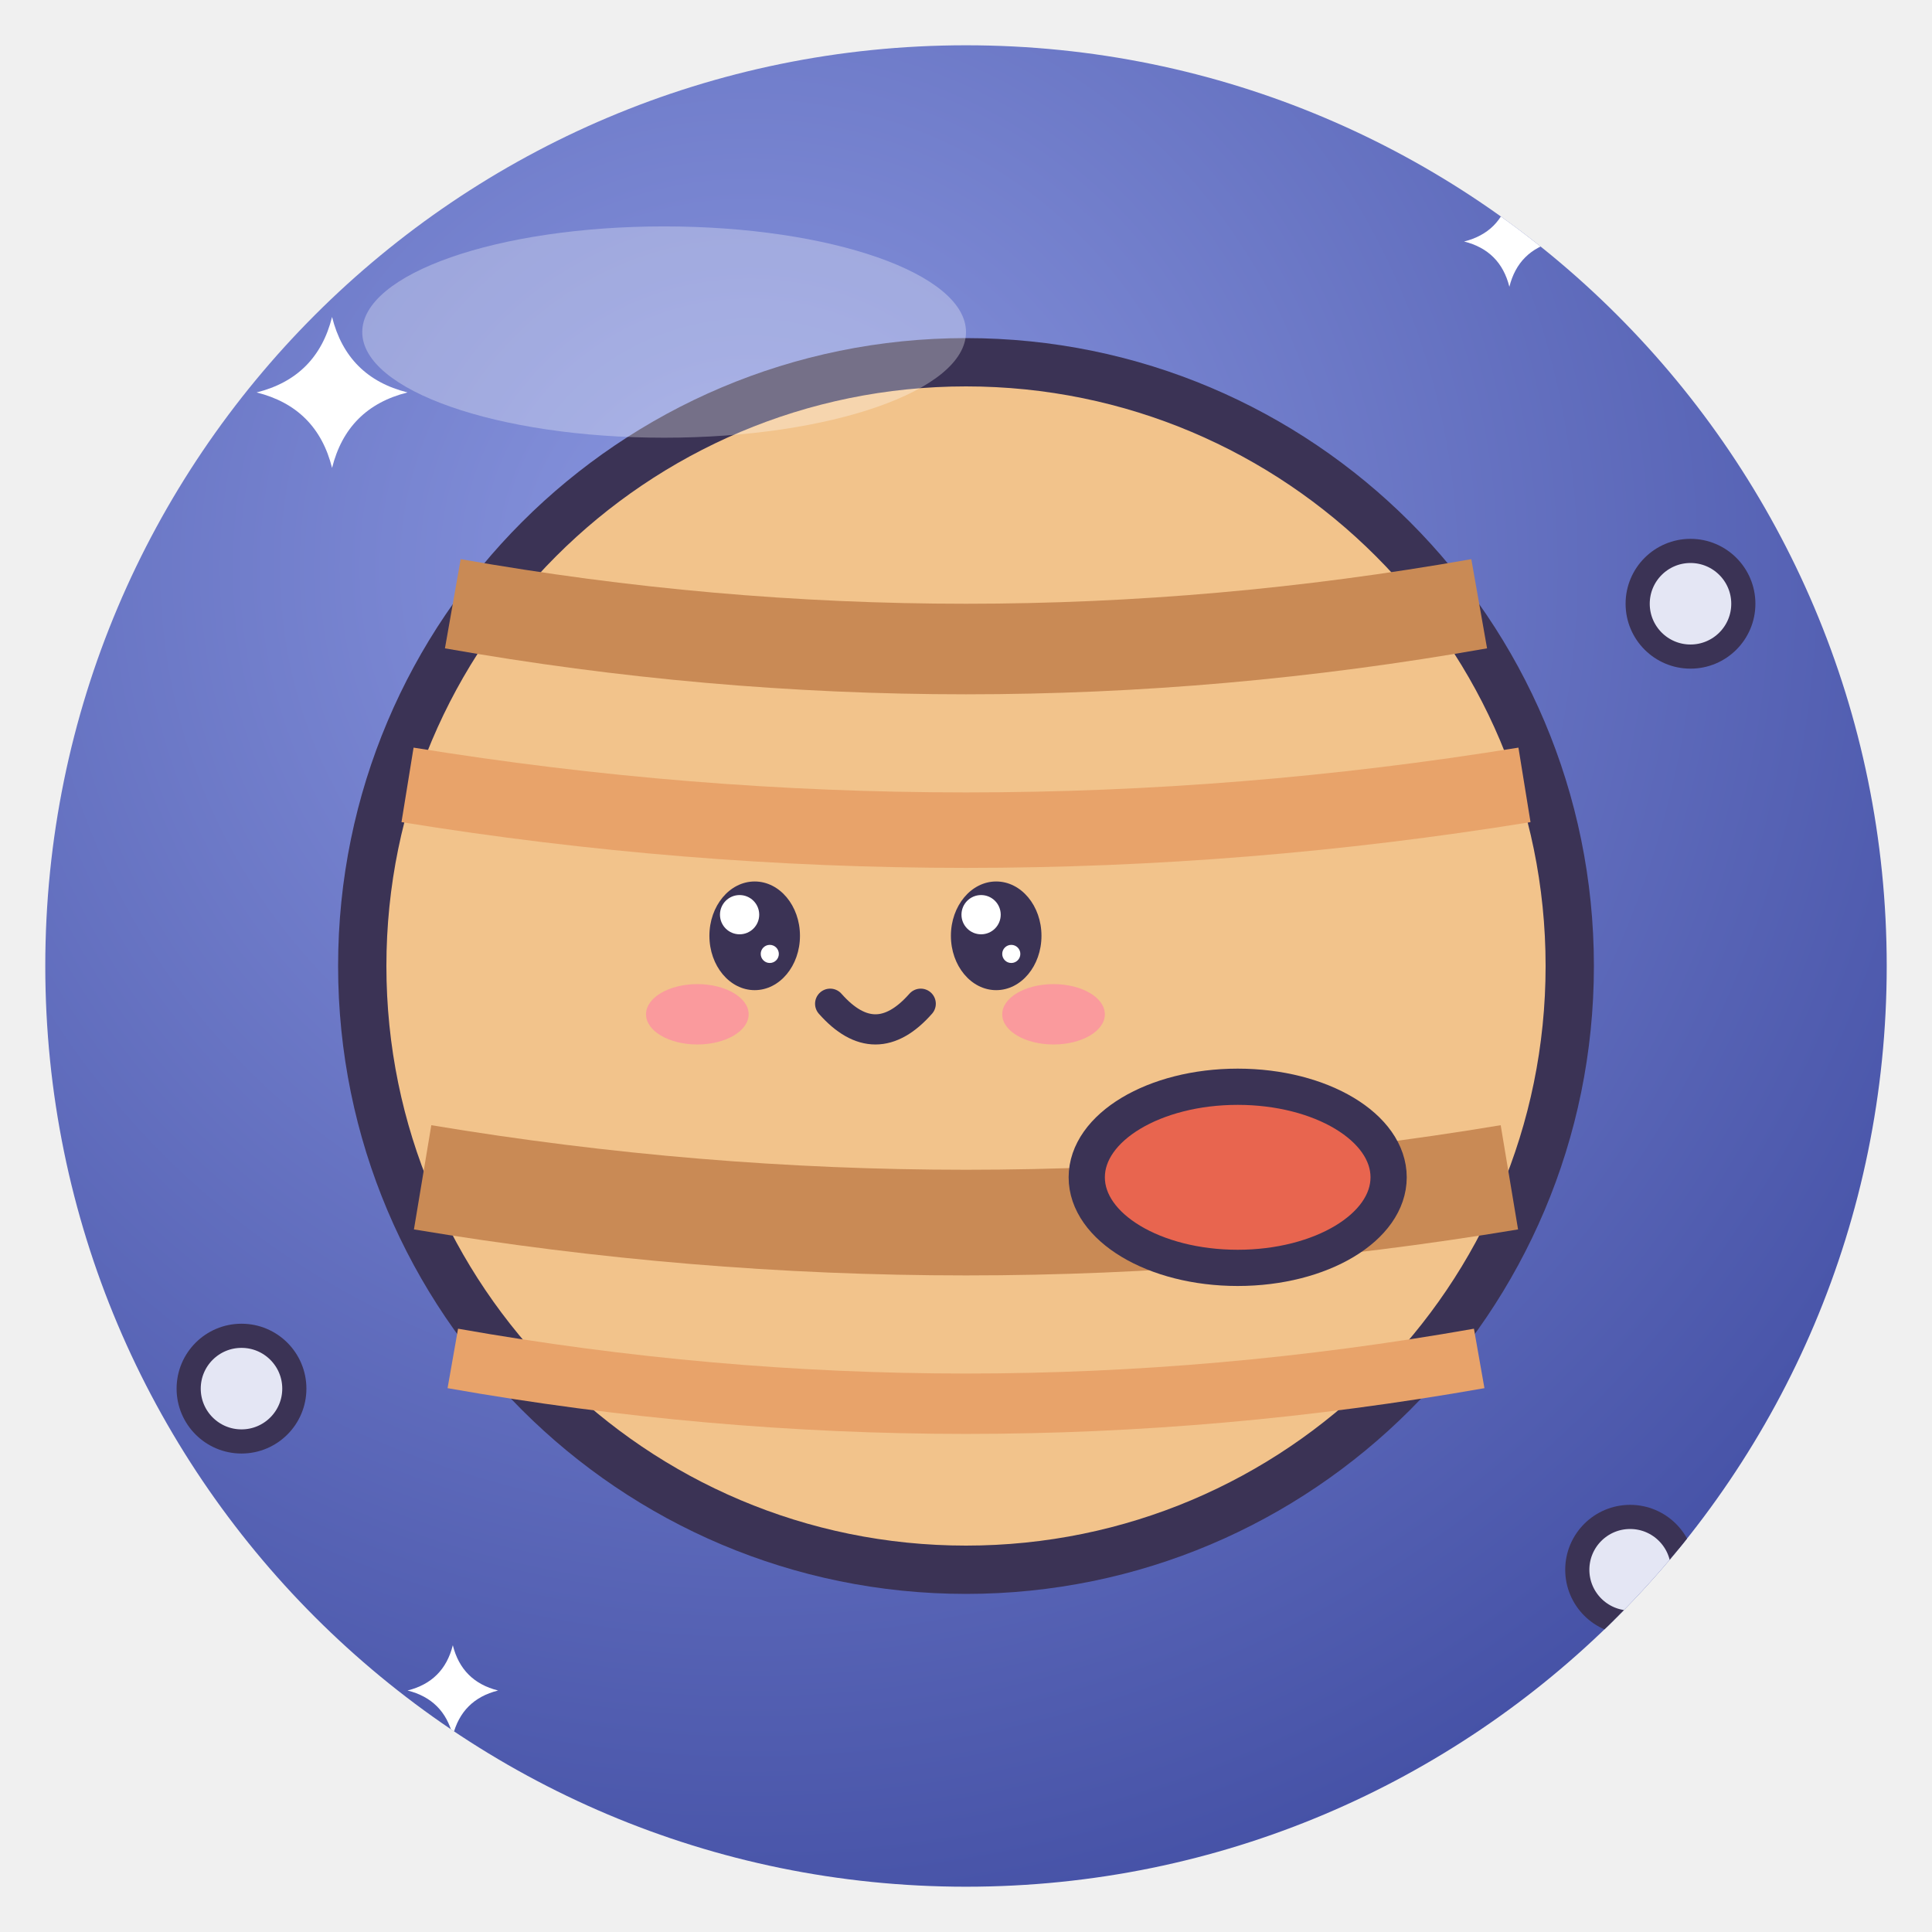
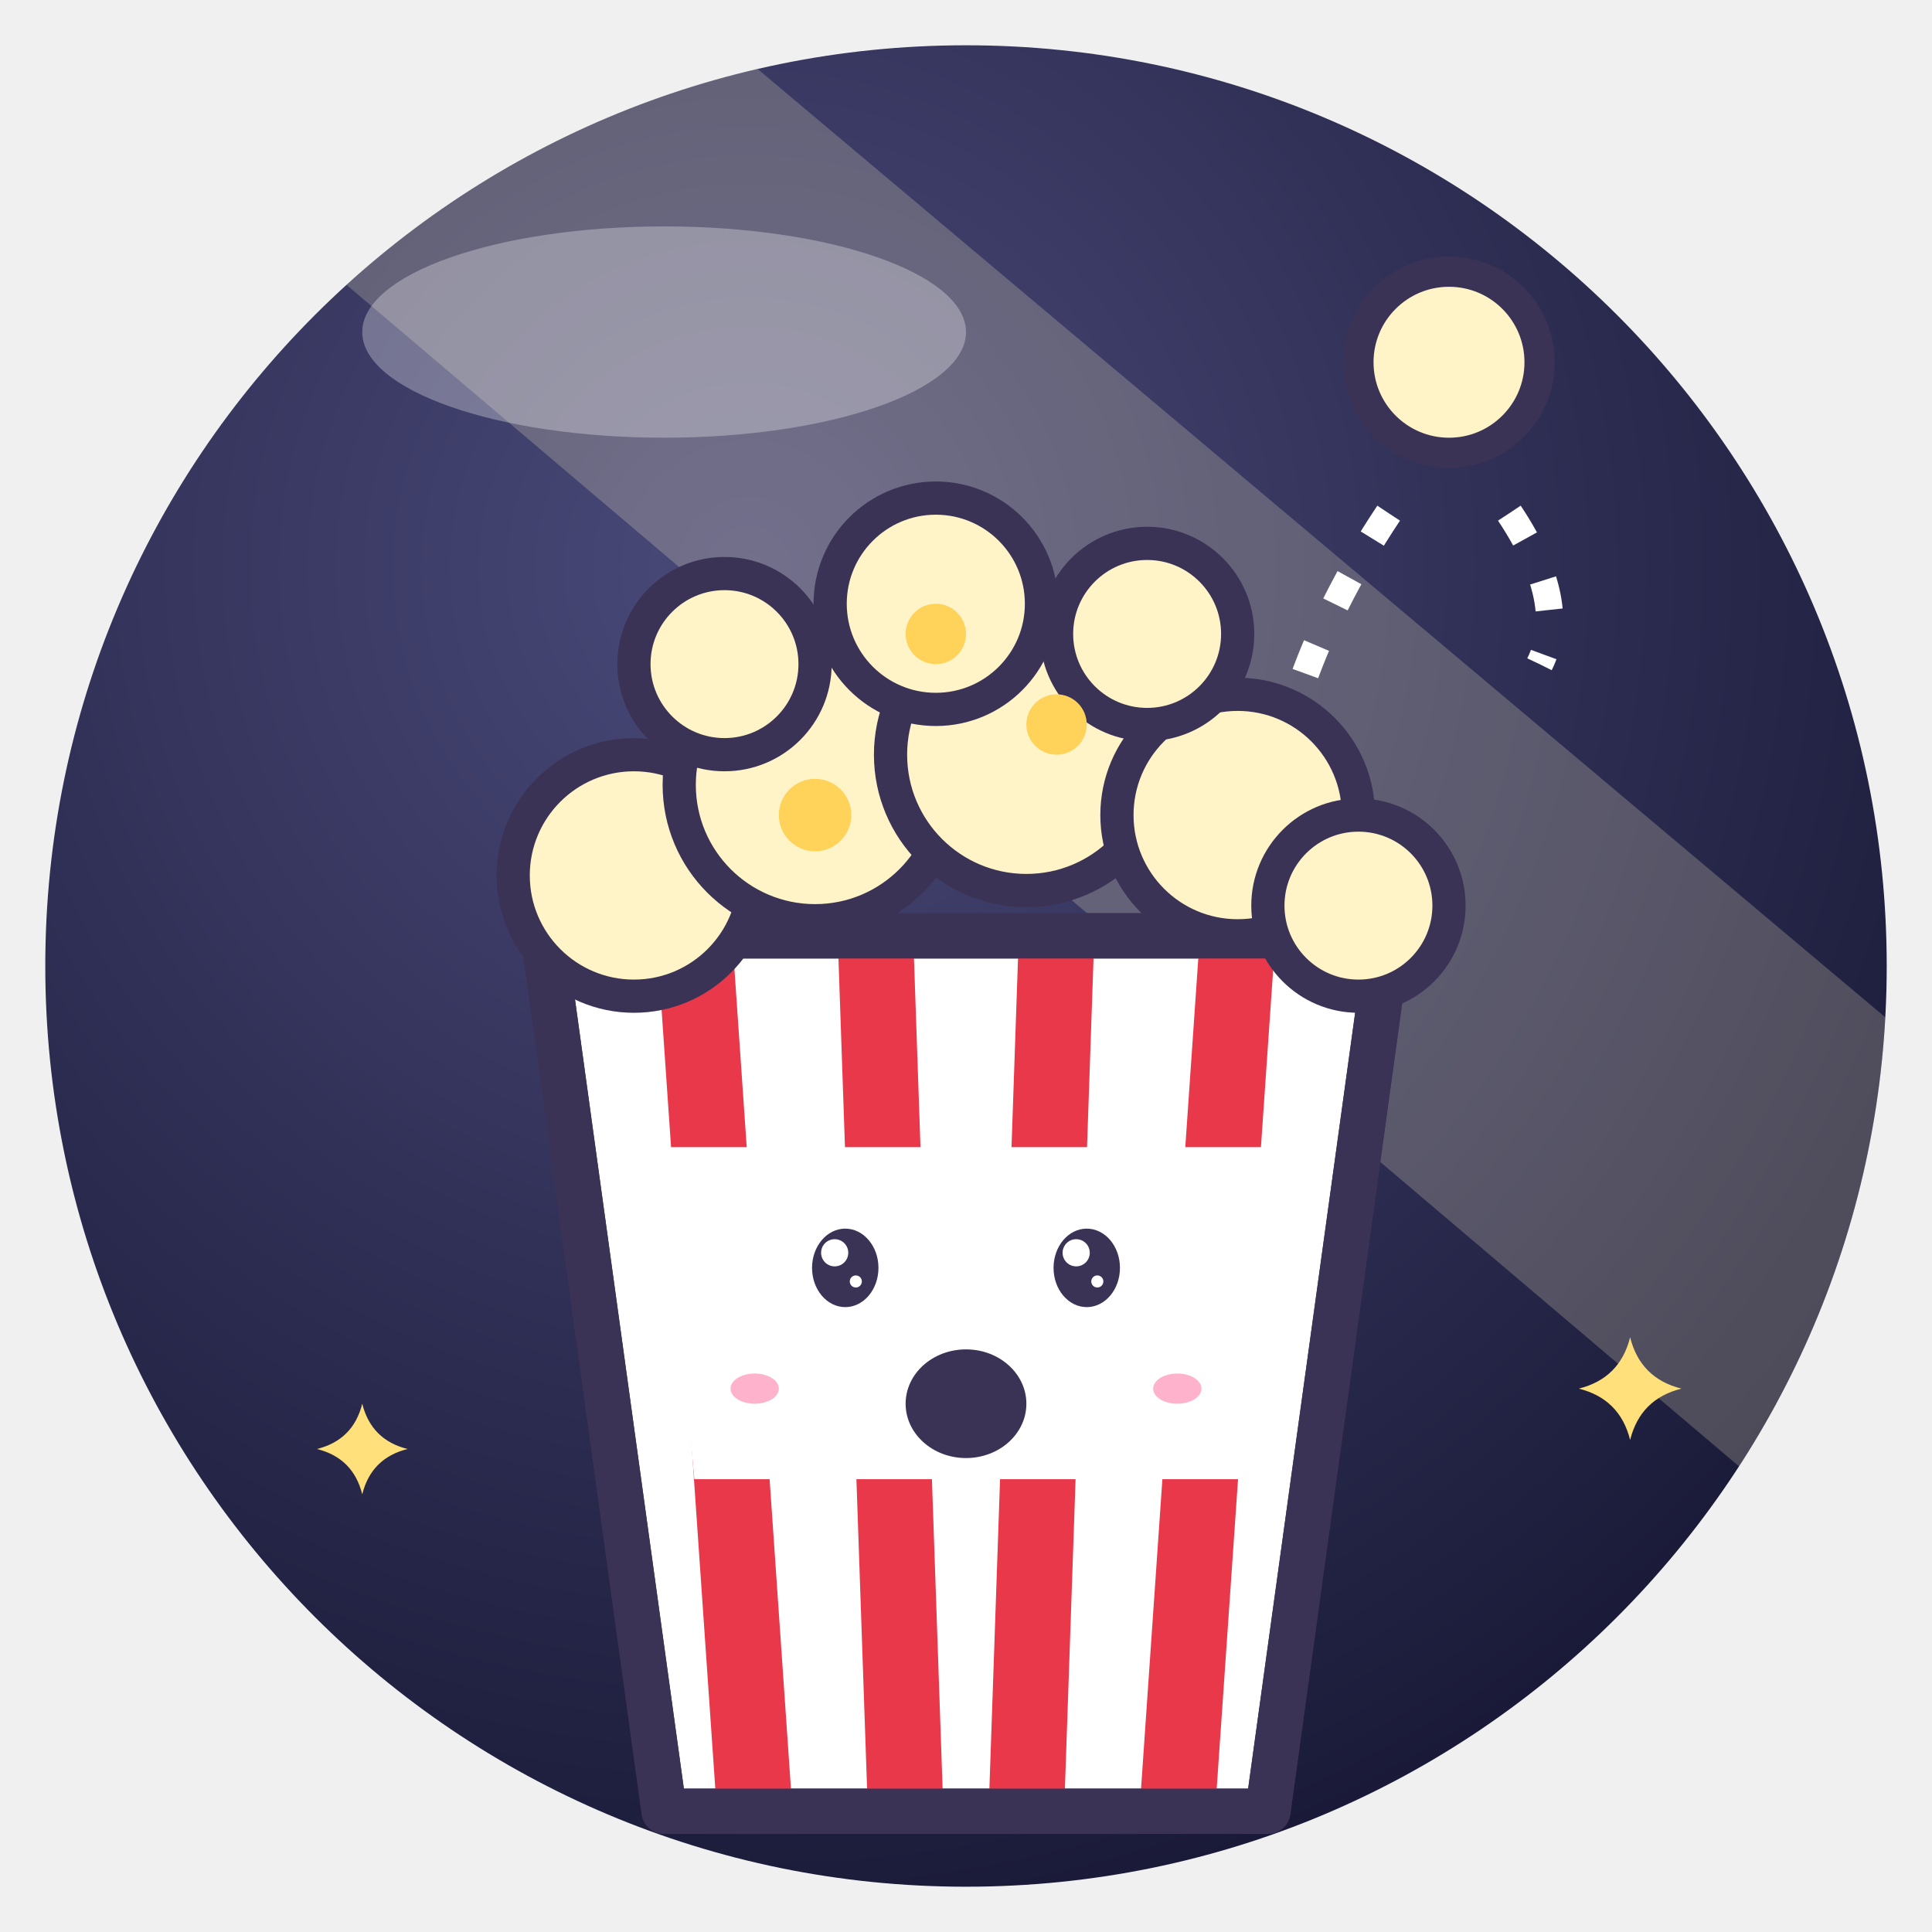
<svg xmlns="http://www.w3.org/2000/svg" viewBox="0 0 128 128" width="128" height="128">
  <defs>
    <radialGradient id="g" cx="38%" cy="28%" r="85%">
-       <stop offset="0" stop-color="#8A97E0" />
-       <stop offset="1" stop-color="#3E4AA0" />
+       <stop offset="0" stop-color="#4A4A7A" />
+       <stop offset="1" stop-color="#141430" />
    </radialGradient>
    <clipPath id="c">
      <circle cx="64" cy="64" r="61" />
    </clipPath>
  </defs>
  <circle cx="64" cy="64" r="61" fill="url(#g)" />
  <g clip-path="url(#c)">
-     <circle cx="64" cy="64" r="40" fill="#F2C38B" stroke="#3B3355" stroke-width="3.2" stroke-linejoin="round" stroke-linecap="round" />
-     <path d="M30 40 Q64 46 98 40" fill="none" stroke="#C98A55" stroke-width="6" />
-     <path d="M27 52 Q64 58 101 52" fill="none" stroke="#E8A36A" stroke-width="5" />
-     <path d="M28 78 Q64 84 100 78" fill="none" stroke="#C98A55" stroke-width="7" />
-     <path d="M30 90 Q64 96 98 90" fill="none" stroke="#E8A36A" stroke-width="4" />
-     <ellipse cx="82" cy="78" rx="10" ry="6" fill="#E8654F" stroke="#3B3355" stroke-linejoin="round" stroke-linecap="round" stroke-width="2.4" />
-     <ellipse cx="50" cy="62" rx="3.0" ry="3.6" fill="#3B3355" />
-     <circle cx="49.0" cy="60.6" r="1.3" fill="#fff" />
-     <circle cx="51.0" cy="63.2" r="0.6" fill="#fff" />
-     <ellipse cx="66" cy="62" rx="3.0" ry="3.6" fill="#3B3355" />
-     <circle cx="65.0" cy="60.6" r="1.3" fill="#fff" />
-     <circle cx="67.0" cy="63.2" r="0.6" fill="#fff" />
-     <ellipse cx="46.2" cy="67.2" rx="3.4" ry="2.0" fill="#FF7FA8" opacity=".6" />
-     <ellipse cx="69.8" cy="67.2" rx="3.4" ry="2.0" fill="#FF7FA8" opacity=".6" />
-     <path d="M55.0 66.5 Q58 69.9 61.0 66.5" fill="none" stroke="#3B3355" stroke-linejoin="round" stroke-linecap="round" stroke-width="2.0" />
-     <circle cx="112" cy="40" r="3.5" fill="#E4E6F4" stroke="#3B3355" stroke-linejoin="round" stroke-linecap="round" stroke-width="1.6" />
-     <circle cx="16" cy="92" r="3.5" fill="#E4E6F4" stroke="#3B3355" stroke-linejoin="round" stroke-linecap="round" stroke-width="1.6" />
-     <circle cx="108" cy="104" r="3.5" fill="#E4E6F4" stroke="#3B3355" stroke-linejoin="round" stroke-linecap="round" stroke-width="1.6" />
-     <path d="M22 21 Q23.0 25.0 27 26 Q23.0 27.0 22 31 Q21.0 27.0 17 26 Q21.0 25.0 22 21Z" fill="#fff" />
-     <path d="M100 13 Q100.6 15.4 103 16 Q100.6 16.6 100 19 Q99.4 16.6 97 16 Q99.4 15.4 100 13Z" fill="#fff" />
-     <path d="M30 109 Q30.6 111.4 33 112 Q30.6 112.6 30 115 Q29.4 112.6 27 112 Q29.4 111.4 30 109Z" fill="#fff" />
+     <path d="M-4 -4 L40 -4 L128 70 L128 108Z" fill="#FFF6C8" opacity=".22" />
+     <path d="M36 62 H92 L84 120 H44Z" fill="#fff" stroke="#3B3355" stroke-linejoin="round" stroke-linecap="round" stroke-width="3" />
+     <path d="M46 62 L50 120 M58 62 L60 120 M70 62 L68 120 M82 62 L78 120" stroke="#E8384A" stroke-width="5" />
+     <path d="M36 62 H92 L84 120 H44Z" fill="none" stroke="#3B3355" stroke-linejoin="round" stroke-linecap="round" stroke-width="3" />
+     <g fill="#FFF4C8" stroke="#3B3355" stroke-linejoin="round" stroke-linecap="round" stroke-width="2.2">
+       <circle cx="42" cy="58" r="8" />
+       <circle cx="54" cy="52" r="9" />
+       <circle cx="68" cy="50" r="9" />
+       <circle cx="82" cy="54" r="8" />
+       <circle cx="90" cy="60" r="6" />
+       <circle cx="62" cy="40" r="7" />
+       <circle cx="48" cy="44" r="6" />
+       <circle cx="76" cy="42" r="6" />
+     </g>
+     <g fill="#FFD25A">
+       <circle cx="54" cy="54" r="2.4" />
+       <circle cx="70" cy="48" r="2" />
+       <circle cx="62" cy="42" r="2" />
+     </g>
+     <path d="M44 76 H84 V98 H46Z" fill="#fff" />
+     <ellipse cx="56" cy="84" rx="2.2" ry="2.6" fill="#3B3355" />
+     <circle cx="55.3" cy="83.0" r="0.9" fill="#fff" />
+     <circle cx="56.7" cy="84.9" r="0.4" fill="#fff" />
+     <ellipse cx="72" cy="84" rx="2.2" ry="2.6" fill="#3B3355" />
+     <circle cx="71.3" cy="83.0" r="0.9" fill="#fff" />
+     <circle cx="72.7" cy="84.9" r="0.4" fill="#fff" />
+     <ellipse cx="64" cy="93" rx="4" ry="3.6" fill="#3B3355" />
+     <ellipse cx="50" cy="92" rx="1.6" ry="1.0" fill="#FF7FA8" opacity=".6" />
+     <ellipse cx="78" cy="92" rx="1.6" ry="1.0" fill="#FF7FA8" opacity=".6" />
+     <circle cx="96" cy="24" r="6" fill="#FFF4C8" stroke="#3B3355" stroke-linejoin="round" stroke-linecap="round" stroke-width="2" />
+     <path d="M92 34 Q88 40 86 46 M100 34 Q104 40 102 44" fill="none" stroke="#fff" stroke-width="1.8" stroke-dasharray="2 3" />
+     <path d="M24 93 Q24.6 95.4 27 96 Q24.6 96.6 24 99 Q23.4 96.6 21 96 Q23.4 95.4 24 93Z" fill="#FFE07A" />
+     <path d="M108 88.6 Q108.68 91.32 111.4 92 Q108.68 92.68 108 95.4 Q107.32 92.68 104.6 92 Q107.32 91.32 108 88.6Z" fill="#FFE07A" />
  </g>
  <ellipse cx="44" cy="22" rx="20" ry="7" fill="#fff" opacity=".3" />
</svg>
